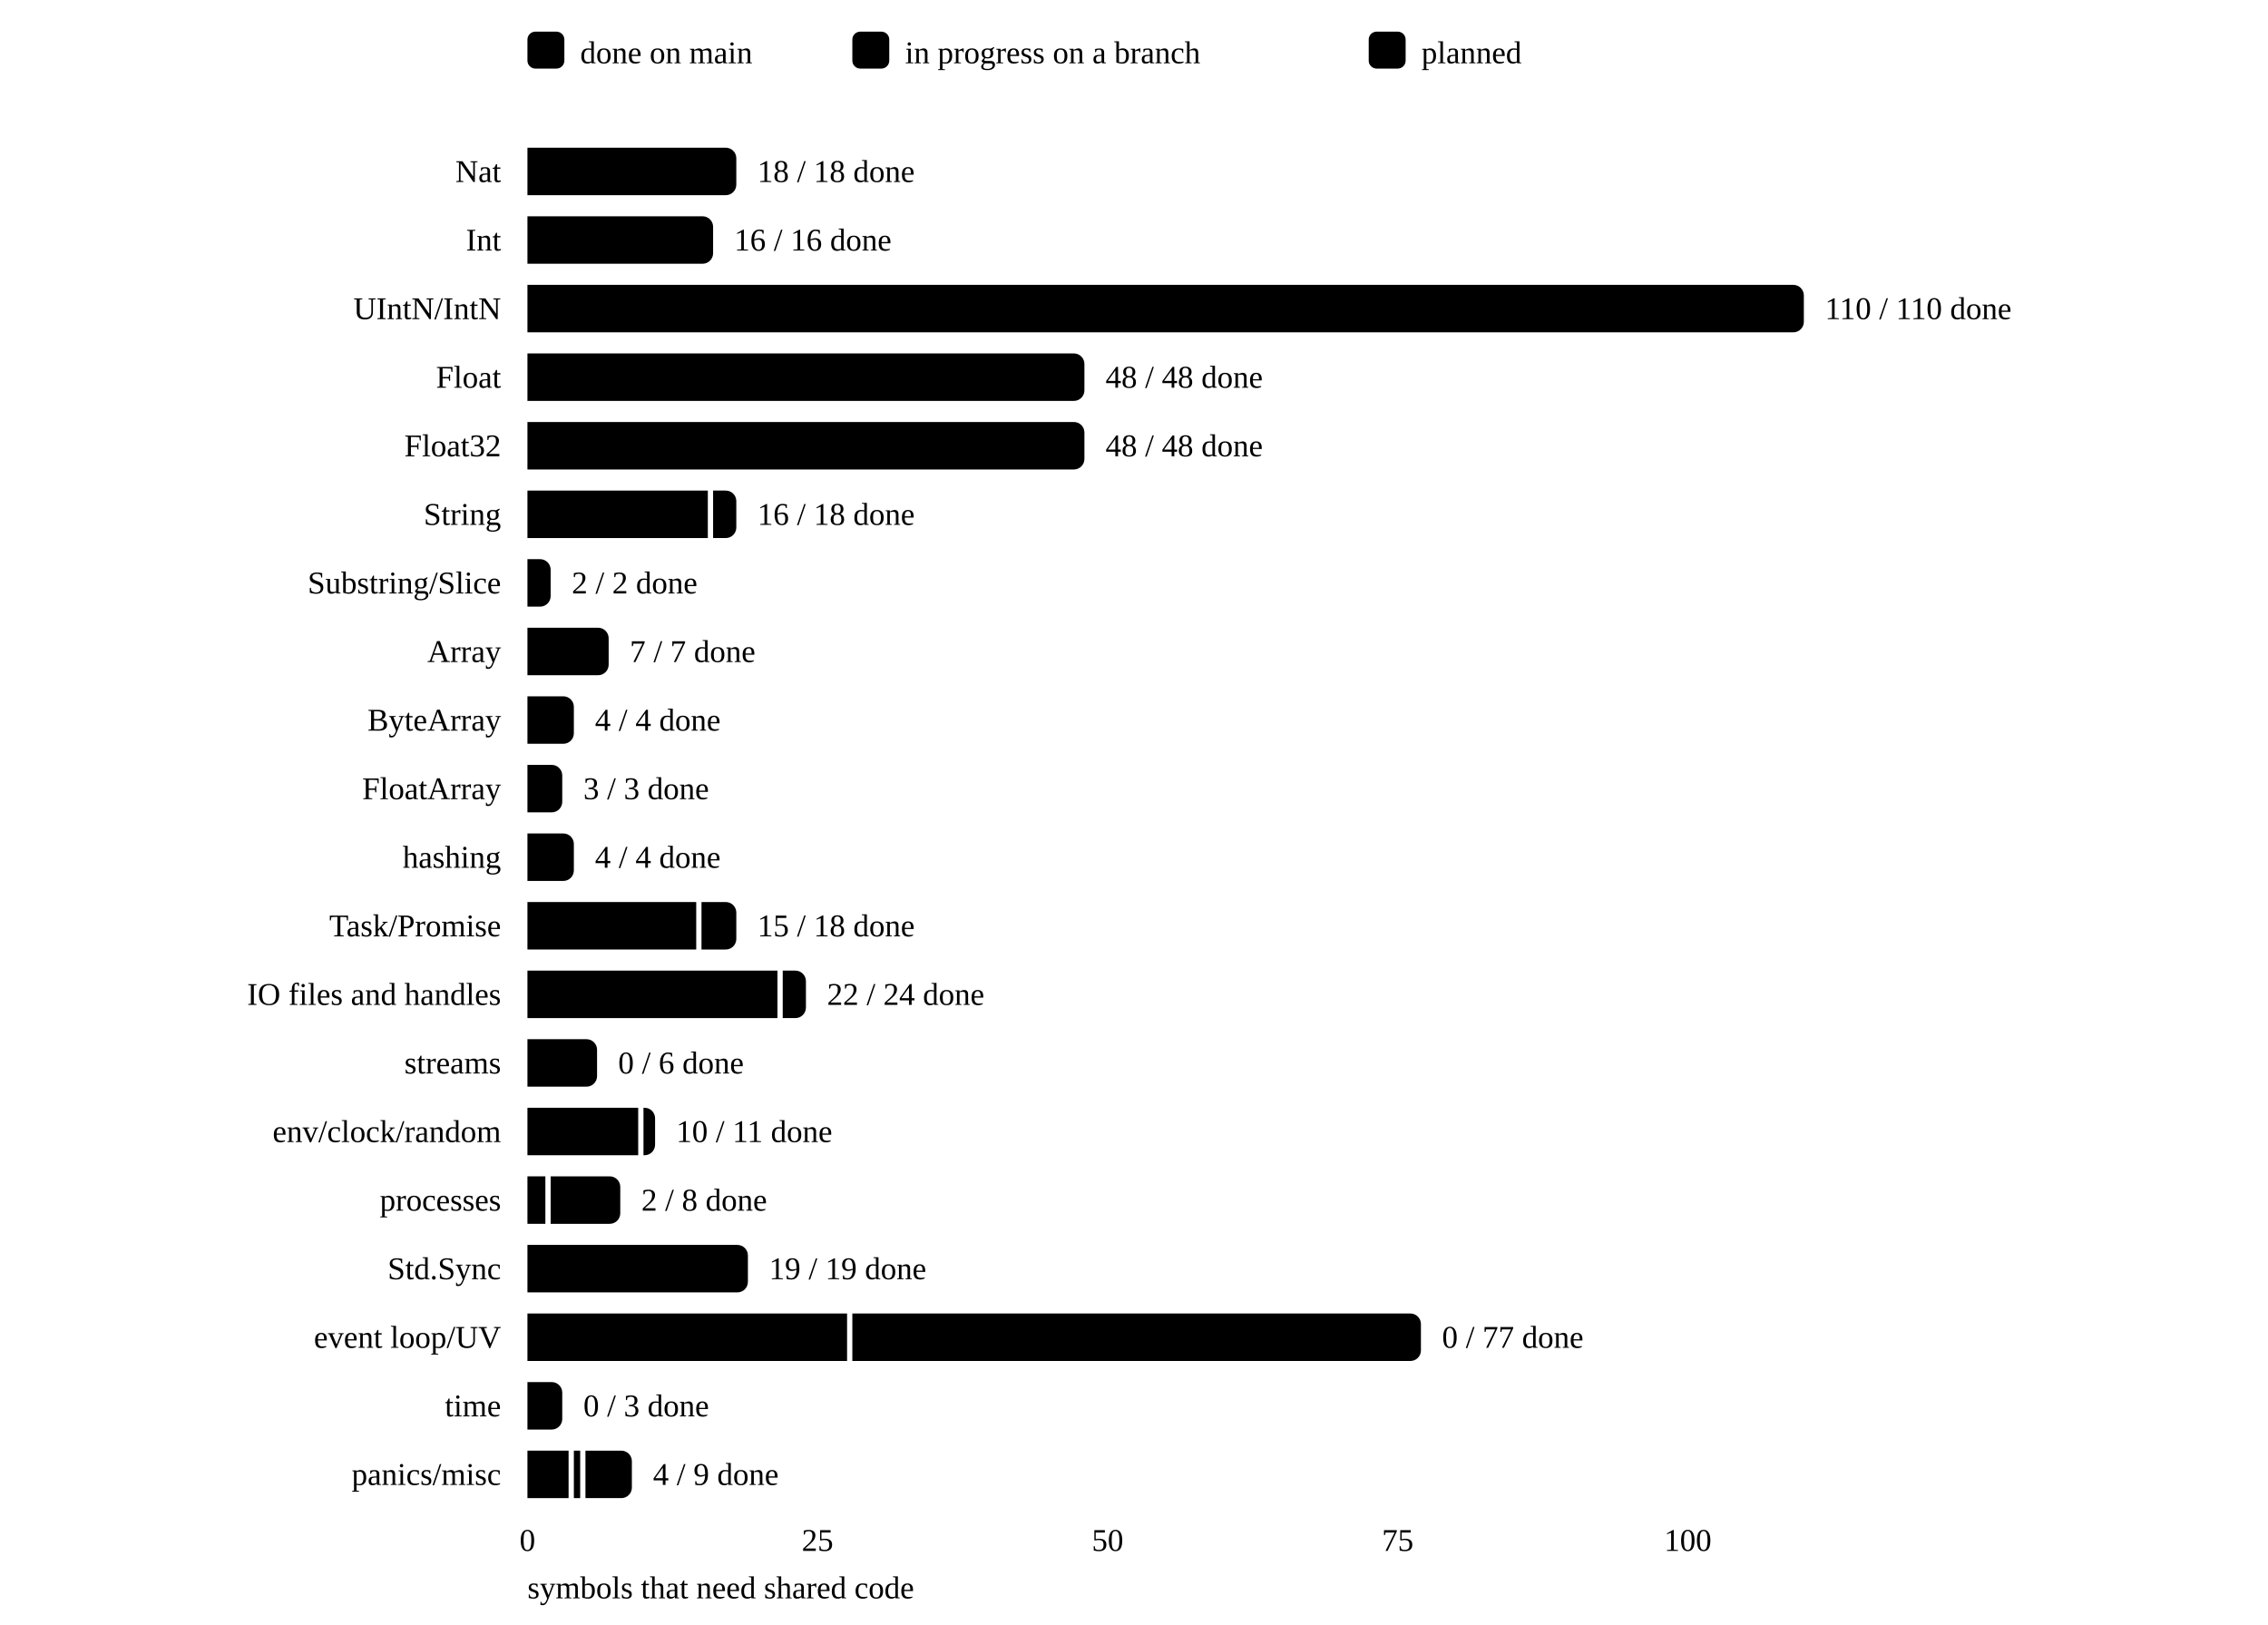
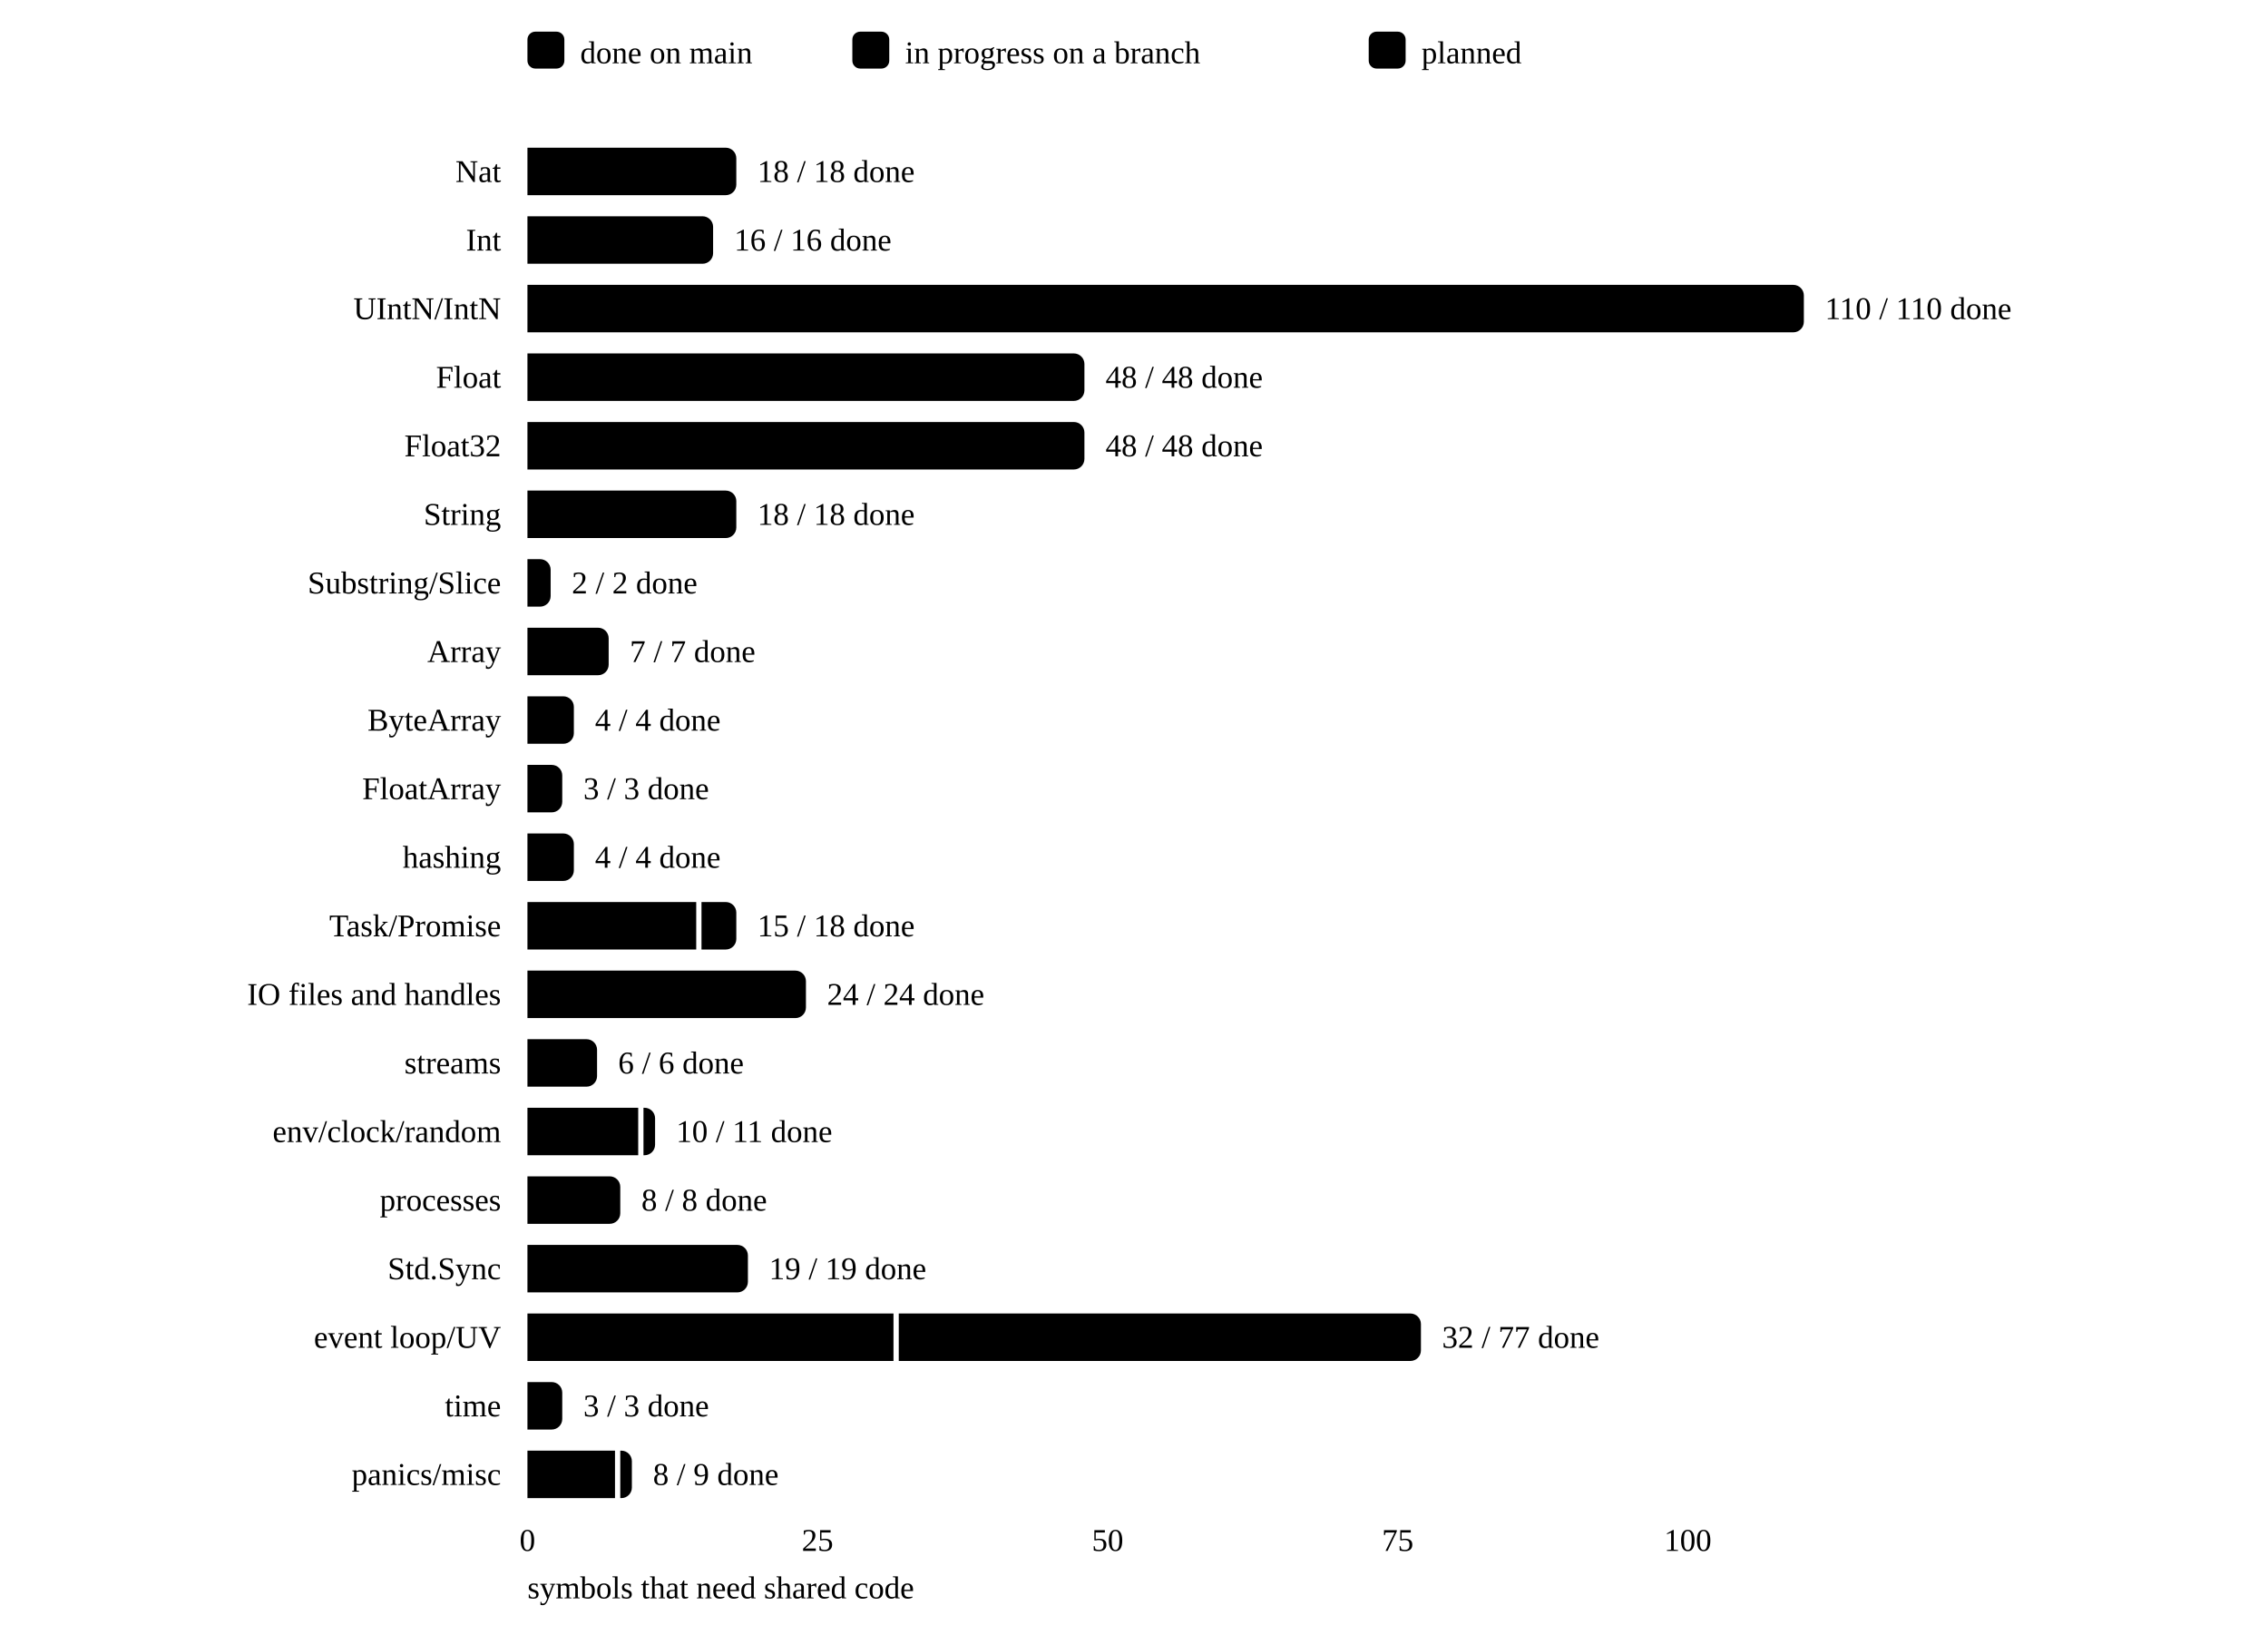
<svg xmlns="http://www.w3.org/2000/svg" viewBox="0 0 860 616" role="img" aria-labelledby="st1-t st1-d">
  <rect class="cov-done" x="200" y="12" width="14" height="14" rx="3" />
  <text class="ts" x="220" y="24">done on main</text>
  <rect class="cov-prog" x="323.2" y="12" width="14" height="14" rx="3" />
  <text class="ts" x="343.2" y="24">in progress on a branch</text>
  <rect class="cov-plan" x="519.0" y="12" width="14" height="14" rx="3" />
  <text class="ts" x="539.0" y="24">planned</text>
  <line class="grid" x1="200.0" y1="48" x2="200.0" y2="572" />
  <text class="ts" x="200.0" y="588" text-anchor="middle">0</text>
  <line class="grid" x1="310.0" y1="48" x2="310.0" y2="572" />
  <text class="ts" x="310.0" y="588" text-anchor="middle">25</text>
  <line class="grid" x1="420.0" y1="48" x2="420.0" y2="572" />
  <text class="ts" x="420.0" y="588" text-anchor="middle">50</text>
  <line class="grid" x1="530.0" y1="48" x2="530.0" y2="572" />
  <text class="ts" x="530.0" y="588" text-anchor="middle">75</text>
  <line class="grid" x1="640.0" y1="48" x2="640.0" y2="572" />
  <text class="ts" x="640.0" y="588" text-anchor="middle">100</text>
  <text class="ts" x="200" y="606">symbols that need shared code</text>
  <g>
    <text x="190" y="69" text-anchor="end">Nat</text>
    <path class="cov-done" d="M200.0,56 h75.2 a4,4 0 0 1 4,4 v10 a4,4 0 0 1 -4,4 h-75.2 z" />
    <text class="ts" x="287.2" y="69">18 / 18 done</text>
  </g>
  <g>
    <text x="190" y="95" text-anchor="end">Int</text>
    <path class="cov-done" d="M200.0,82 h66.4 a4,4 0 0 1 4,4 v10 a4,4 0 0 1 -4,4 h-66.4 z" />
    <text class="ts" x="278.4" y="95">16 / 16 done</text>
  </g>
  <g>
    <text x="190" y="121" text-anchor="end">UIntN/IntN</text>
    <path class="cov-done" d="M200.0,108 h480.0 a4,4 0 0 1 4,4 v10 a4,4 0 0 1 -4,4 h-480.0 z" />
    <text class="ts" x="692.0" y="121">110 / 110 done</text>
  </g>
  <g>
    <text x="190" y="147" text-anchor="end">Float</text>
    <path class="cov-done" d="M200.0,134 h207.2 a4,4 0 0 1 4,4 v10 a4,4 0 0 1 -4,4 h-207.2 z" />
    <text class="ts" x="419.2" y="147">48 / 48 done</text>
  </g>
  <g>
    <text x="190" y="173" text-anchor="end">Float32</text>
    <path class="cov-done" d="M200.0,160 h207.2 a4,4 0 0 1 4,4 v10 a4,4 0 0 1 -4,4 h-207.2 z" />
    <text class="ts" x="419.2" y="173">48 / 48 done</text>
  </g>
  <g>
    <text x="190" y="199" text-anchor="end">String</text>
-     <rect class="cov-done" x="200.0" y="186" width="68.4" height="18" />
-     <path class="cov-plan" d="M270.4,186 h4.8 a4,4 0 0 1 4,4 v10 a4,4 0 0 1 -4,4 h-4.8 z" />
-     <text class="ts" x="287.2" y="199">16 / 18 done</text>
+     <path class="cov-done" d="M200.0,186 h75.2 a4,4 0 0 1 4,4 v10 a4,4 0 0 1 -4,4 h-75.2 z" />
+     <text class="ts" x="287.2" y="199">18 / 18 done</text>
  </g>
  <g>
    <text x="190" y="225" text-anchor="end">Substring/Slice</text>
    <path class="cov-done" d="M200.0,212 h4.8 a4,4 0 0 1 4,4 v10 a4,4 0 0 1 -4,4 h-4.8 z" />
    <text class="ts" x="216.8" y="225">2 / 2 done</text>
  </g>
  <g>
    <text x="190" y="251" text-anchor="end">Array</text>
    <path class="cov-done" d="M200.0,238 h26.8 a4,4 0 0 1 4,4 v10 a4,4 0 0 1 -4,4 h-26.8 z" />
    <text class="ts" x="238.8" y="251">7 / 7 done</text>
  </g>
  <g>
    <text x="190" y="277" text-anchor="end">ByteArray</text>
    <path class="cov-done" d="M200.0,264 h13.6 a4,4 0 0 1 4,4 v10 a4,4 0 0 1 -4,4 h-13.6 z" />
    <text class="ts" x="225.6" y="277">4 / 4 done</text>
  </g>
  <g>
    <text x="190" y="303" text-anchor="end">FloatArray</text>
    <path class="cov-done" d="M200.0,290 h9.2 a4,4 0 0 1 4,4 v10 a4,4 0 0 1 -4,4 h-9.2 z" />
    <text class="ts" x="221.2" y="303">3 / 3 done</text>
  </g>
  <g>
    <text x="190" y="329" text-anchor="end">hashing</text>
    <path class="cov-done" d="M200.0,316 h13.6 a4,4 0 0 1 4,4 v10 a4,4 0 0 1 -4,4 h-13.6 z" />
    <text class="ts" x="225.6" y="329">4 / 4 done</text>
  </g>
  <g>
    <text x="190" y="355" text-anchor="end">Task/Promise</text>
    <rect class="cov-done" x="200.0" y="342" width="64.0" height="18" />
    <path class="cov-plan" d="M266.0,342 h9.2 a4,4 0 0 1 4,4 v10 a4,4 0 0 1 -4,4 h-9.2 z" />
    <text class="ts" x="287.2" y="355">15 / 18 done</text>
  </g>
  <g>
    <text x="190" y="381" text-anchor="end">IO files and handles</text>
-     <rect class="cov-done" x="200.0" y="368" width="94.8" height="18" />
-     <path class="cov-prog" d="M296.8,368 h4.8 a4,4 0 0 1 4,4 v10 a4,4 0 0 1 -4,4 h-4.8 z" />
-     <text class="ts" x="313.6" y="381">22 / 24 done</text>
+     <path class="cov-done" d="M200.0,368 h101.6 a4,4 0 0 1 4,4 v10 a4,4 0 0 1 -4,4 h-101.6 z" />
+     <text class="ts" x="313.6" y="381">24 / 24 done</text>
  </g>
  <g>
    <text x="190" y="407" text-anchor="end">streams</text>
-     <path class="cov-prog" d="M200.0,394 h22.4 a4,4 0 0 1 4,4 v10 a4,4 0 0 1 -4,4 h-22.4 z" />
-     <text class="ts" x="234.4" y="407">0 / 6 done</text>
+     <path class="cov-done" d="M200.0,394 h22.4 a4,4 0 0 1 4,4 v10 a4,4 0 0 1 -4,4 h-22.4 z" />
+     <text class="ts" x="234.4" y="407">6 / 6 done</text>
  </g>
  <g>
    <text x="190" y="433" text-anchor="end">env/clock/random</text>
    <rect class="cov-done" x="200.0" y="420" width="42.0" height="18" />
-     <path class="cov-plan" d="M244.0,420 h0.4 a4,4 0 0 1 4,4 v10 a4,4 0 0 1 -4,4 h-0.4 z" />
+     <path class="cov-prog" d="M244.0,420 h0.4 a4,4 0 0 1 4,4 v10 a4,4 0 0 1 -4,4 h-0.4 z" />
    <text class="ts" x="256.4" y="433">10 / 11 done</text>
  </g>
  <g>
    <text x="190" y="459" text-anchor="end">processes</text>
-     <rect class="cov-done" x="200.0" y="446" width="6.8" height="18" />
-     <path class="cov-prog" d="M208.8,446 h22.4 a4,4 0 0 1 4,4 v10 a4,4 0 0 1 -4,4 h-22.4 z" />
-     <text class="ts" x="243.2" y="459">2 / 8 done</text>
+     <path class="cov-done" d="M200.0,446 h31.2 a4,4 0 0 1 4,4 v10 a4,4 0 0 1 -4,4 h-31.2 z" />
+     <text class="ts" x="243.2" y="459">8 / 8 done</text>
  </g>
  <g>
    <text x="190" y="485" text-anchor="end">Std.Sync</text>
    <path class="cov-done" d="M200.0,472 h79.6 a4,4 0 0 1 4,4 v10 a4,4 0 0 1 -4,4 h-79.6 z" />
    <text class="ts" x="291.6" y="485">19 / 19 done</text>
  </g>
  <g>
    <text x="190" y="511" text-anchor="end">event loop/UV</text>
-     <rect class="cov-prog" x="200.0" y="498" width="121.2" height="18" />
-     <path class="cov-plan" d="M323.2,498 h211.6 a4,4 0 0 1 4,4 v10 a4,4 0 0 1 -4,4 h-211.6 z" />
-     <text class="ts" x="546.8" y="511">0 / 77 done</text>
+     <rect class="cov-done" x="200.0" y="498" width="138.8" height="18" />
+     <path class="cov-plan" d="M340.8,498 h194.0 a4,4 0 0 1 4,4 v10 a4,4 0 0 1 -4,4 h-194.0 z" />
+     <text class="ts" x="546.8" y="511">32 / 77 done</text>
  </g>
  <g>
    <text x="190" y="537" text-anchor="end">time</text>
-     <path class="cov-prog" d="M200.0,524 h9.2 a4,4 0 0 1 4,4 v10 a4,4 0 0 1 -4,4 h-9.2 z" />
-     <text class="ts" x="221.2" y="537">0 / 3 done</text>
+     <path class="cov-done" d="M200.0,524 h9.2 a4,4 0 0 1 4,4 v10 a4,4 0 0 1 -4,4 h-9.2 z" />
+     <text class="ts" x="221.2" y="537">3 / 3 done</text>
  </g>
  <g>
    <text x="190" y="563" text-anchor="end">panics/misc</text>
-     <rect class="cov-done" x="200.0" y="550" width="15.6" height="18" />
-     <rect class="cov-prog" x="217.6" y="550" width="2.4" height="18" />
-     <path class="cov-plan" d="M222.0,550 h13.6 a4,4 0 0 1 4,4 v10 a4,4 0 0 1 -4,4 h-13.6 z" />
-     <text class="ts" x="247.6" y="563">4 / 9 done</text>
+     <rect class="cov-done" x="200.0" y="550" width="33.2" height="18" />
+     <path class="cov-prog" d="M235.2,550 h0.4 a4,4 0 0 1 4,4 v10 a4,4 0 0 1 -4,4 h-0.4 z" />
+     <text class="ts" x="247.6" y="563">8 / 9 done</text>
  </g>
</svg>
